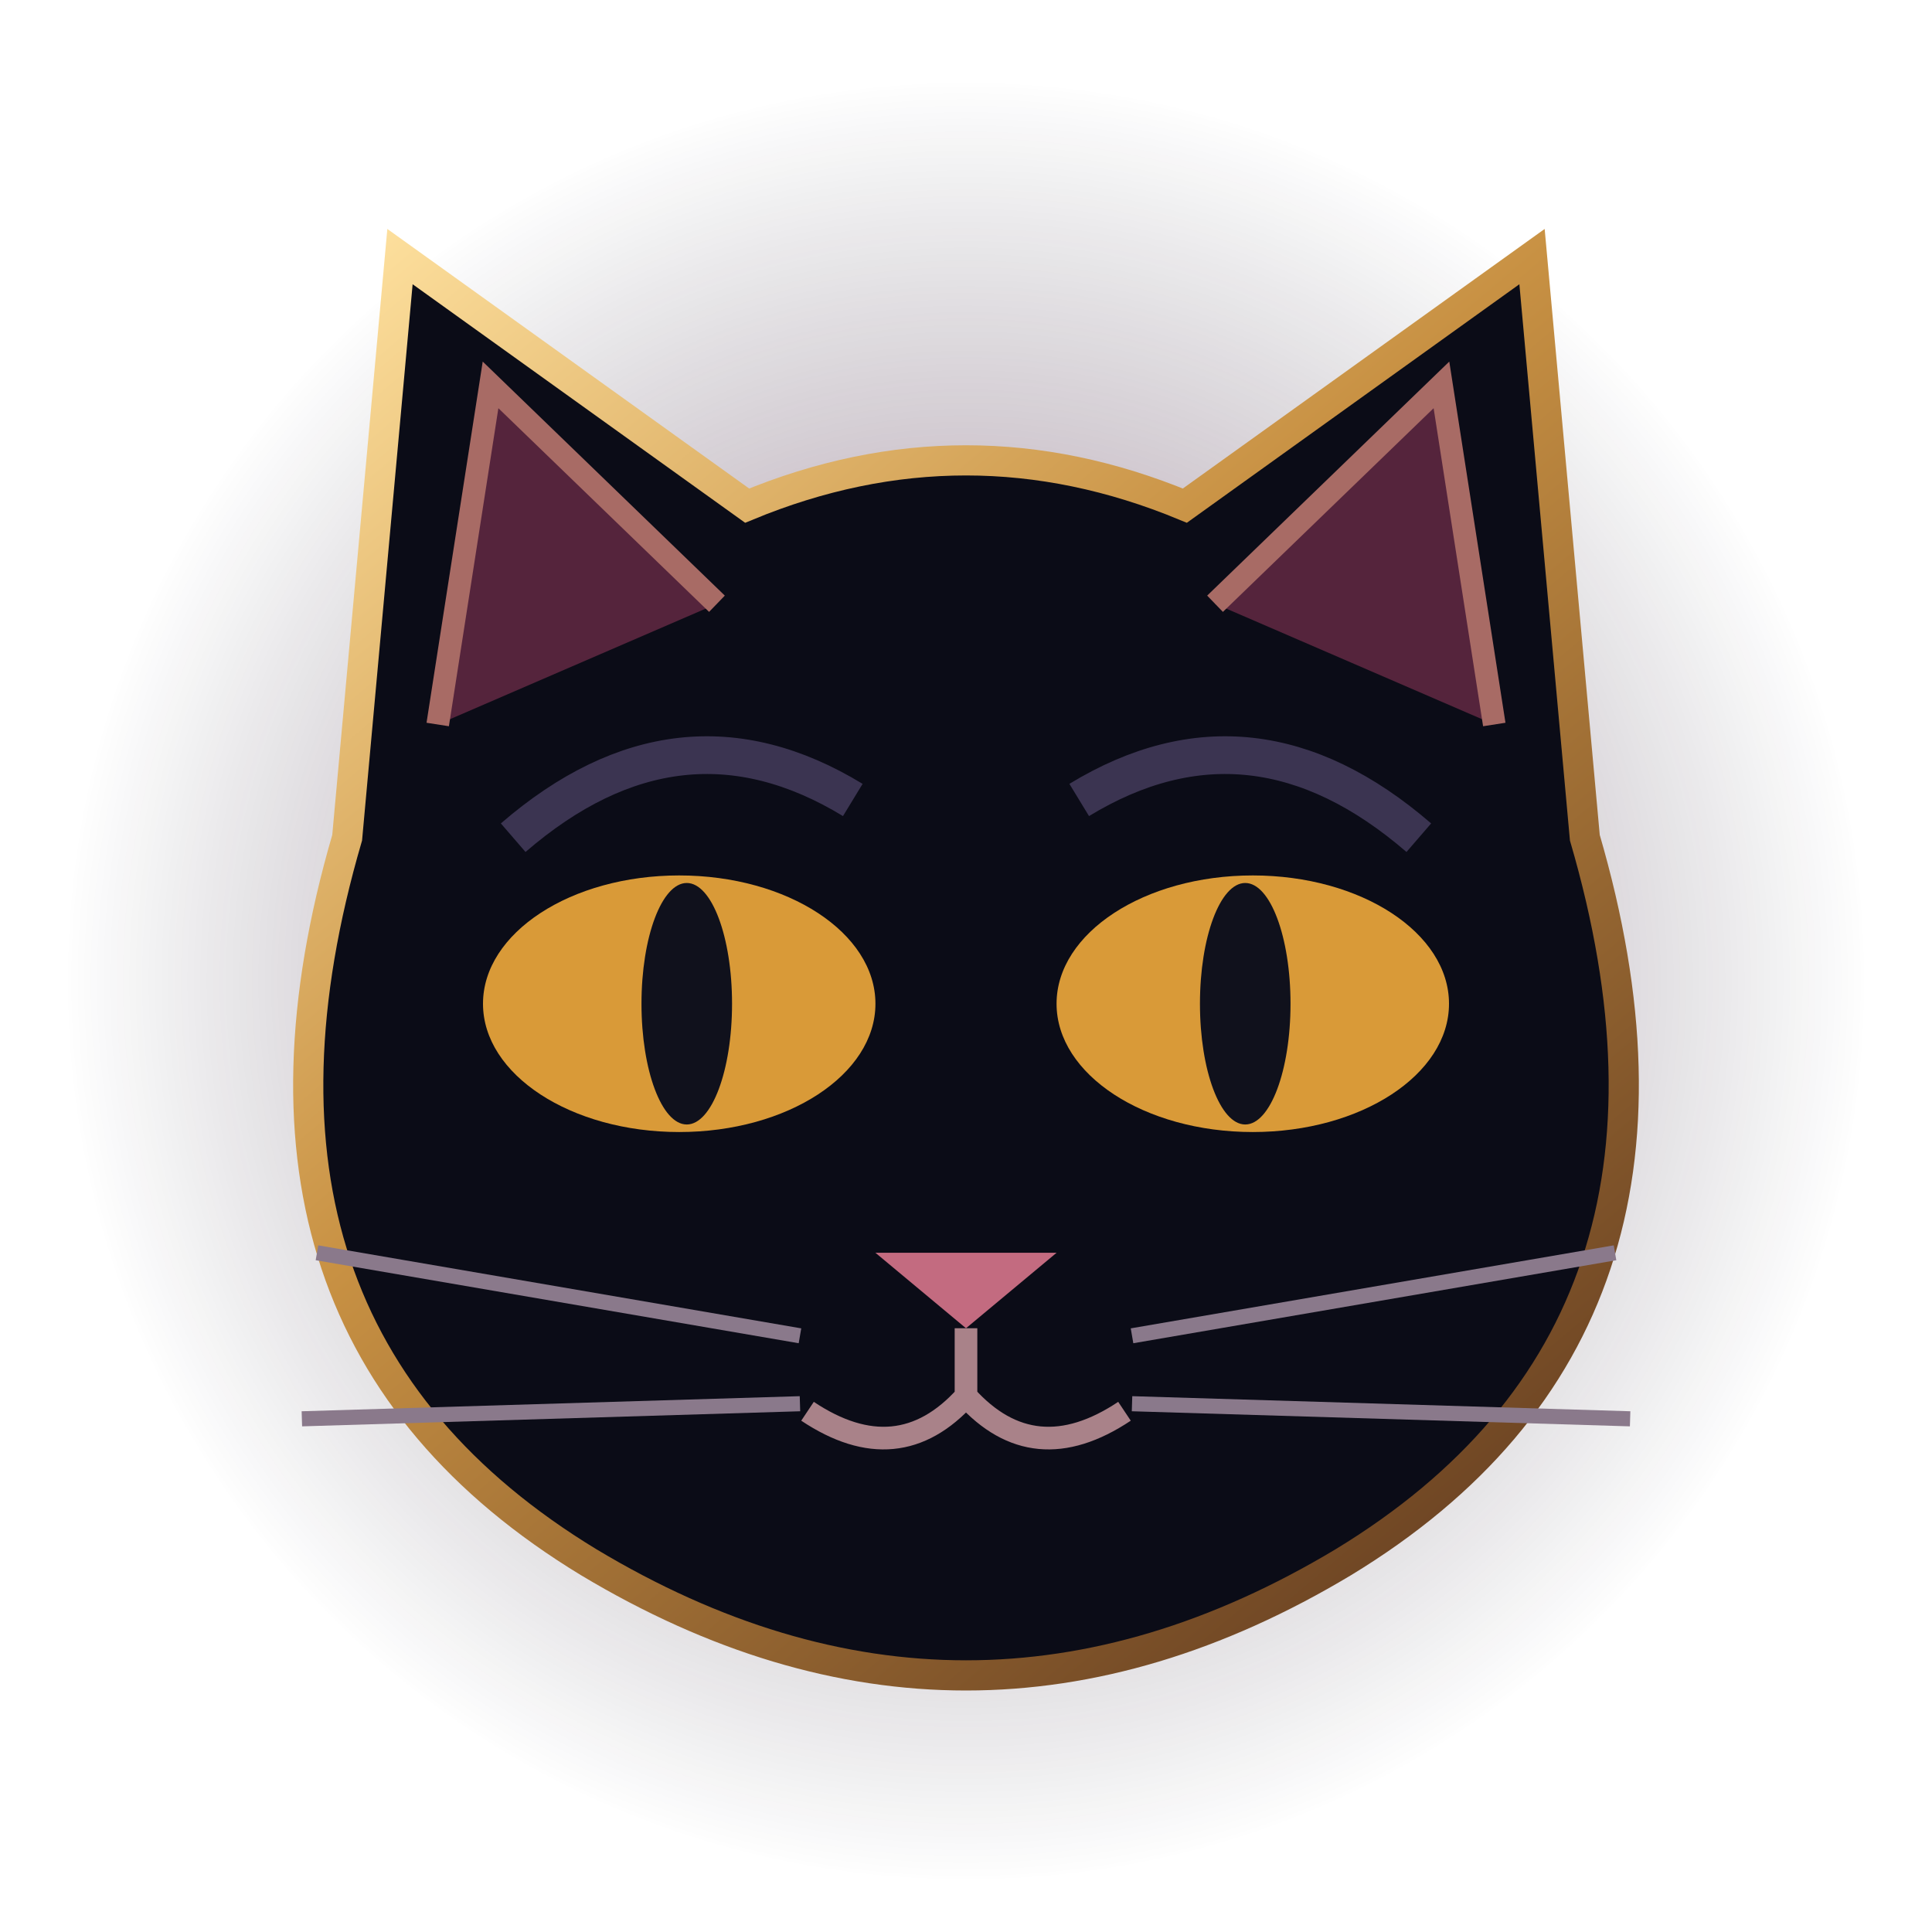
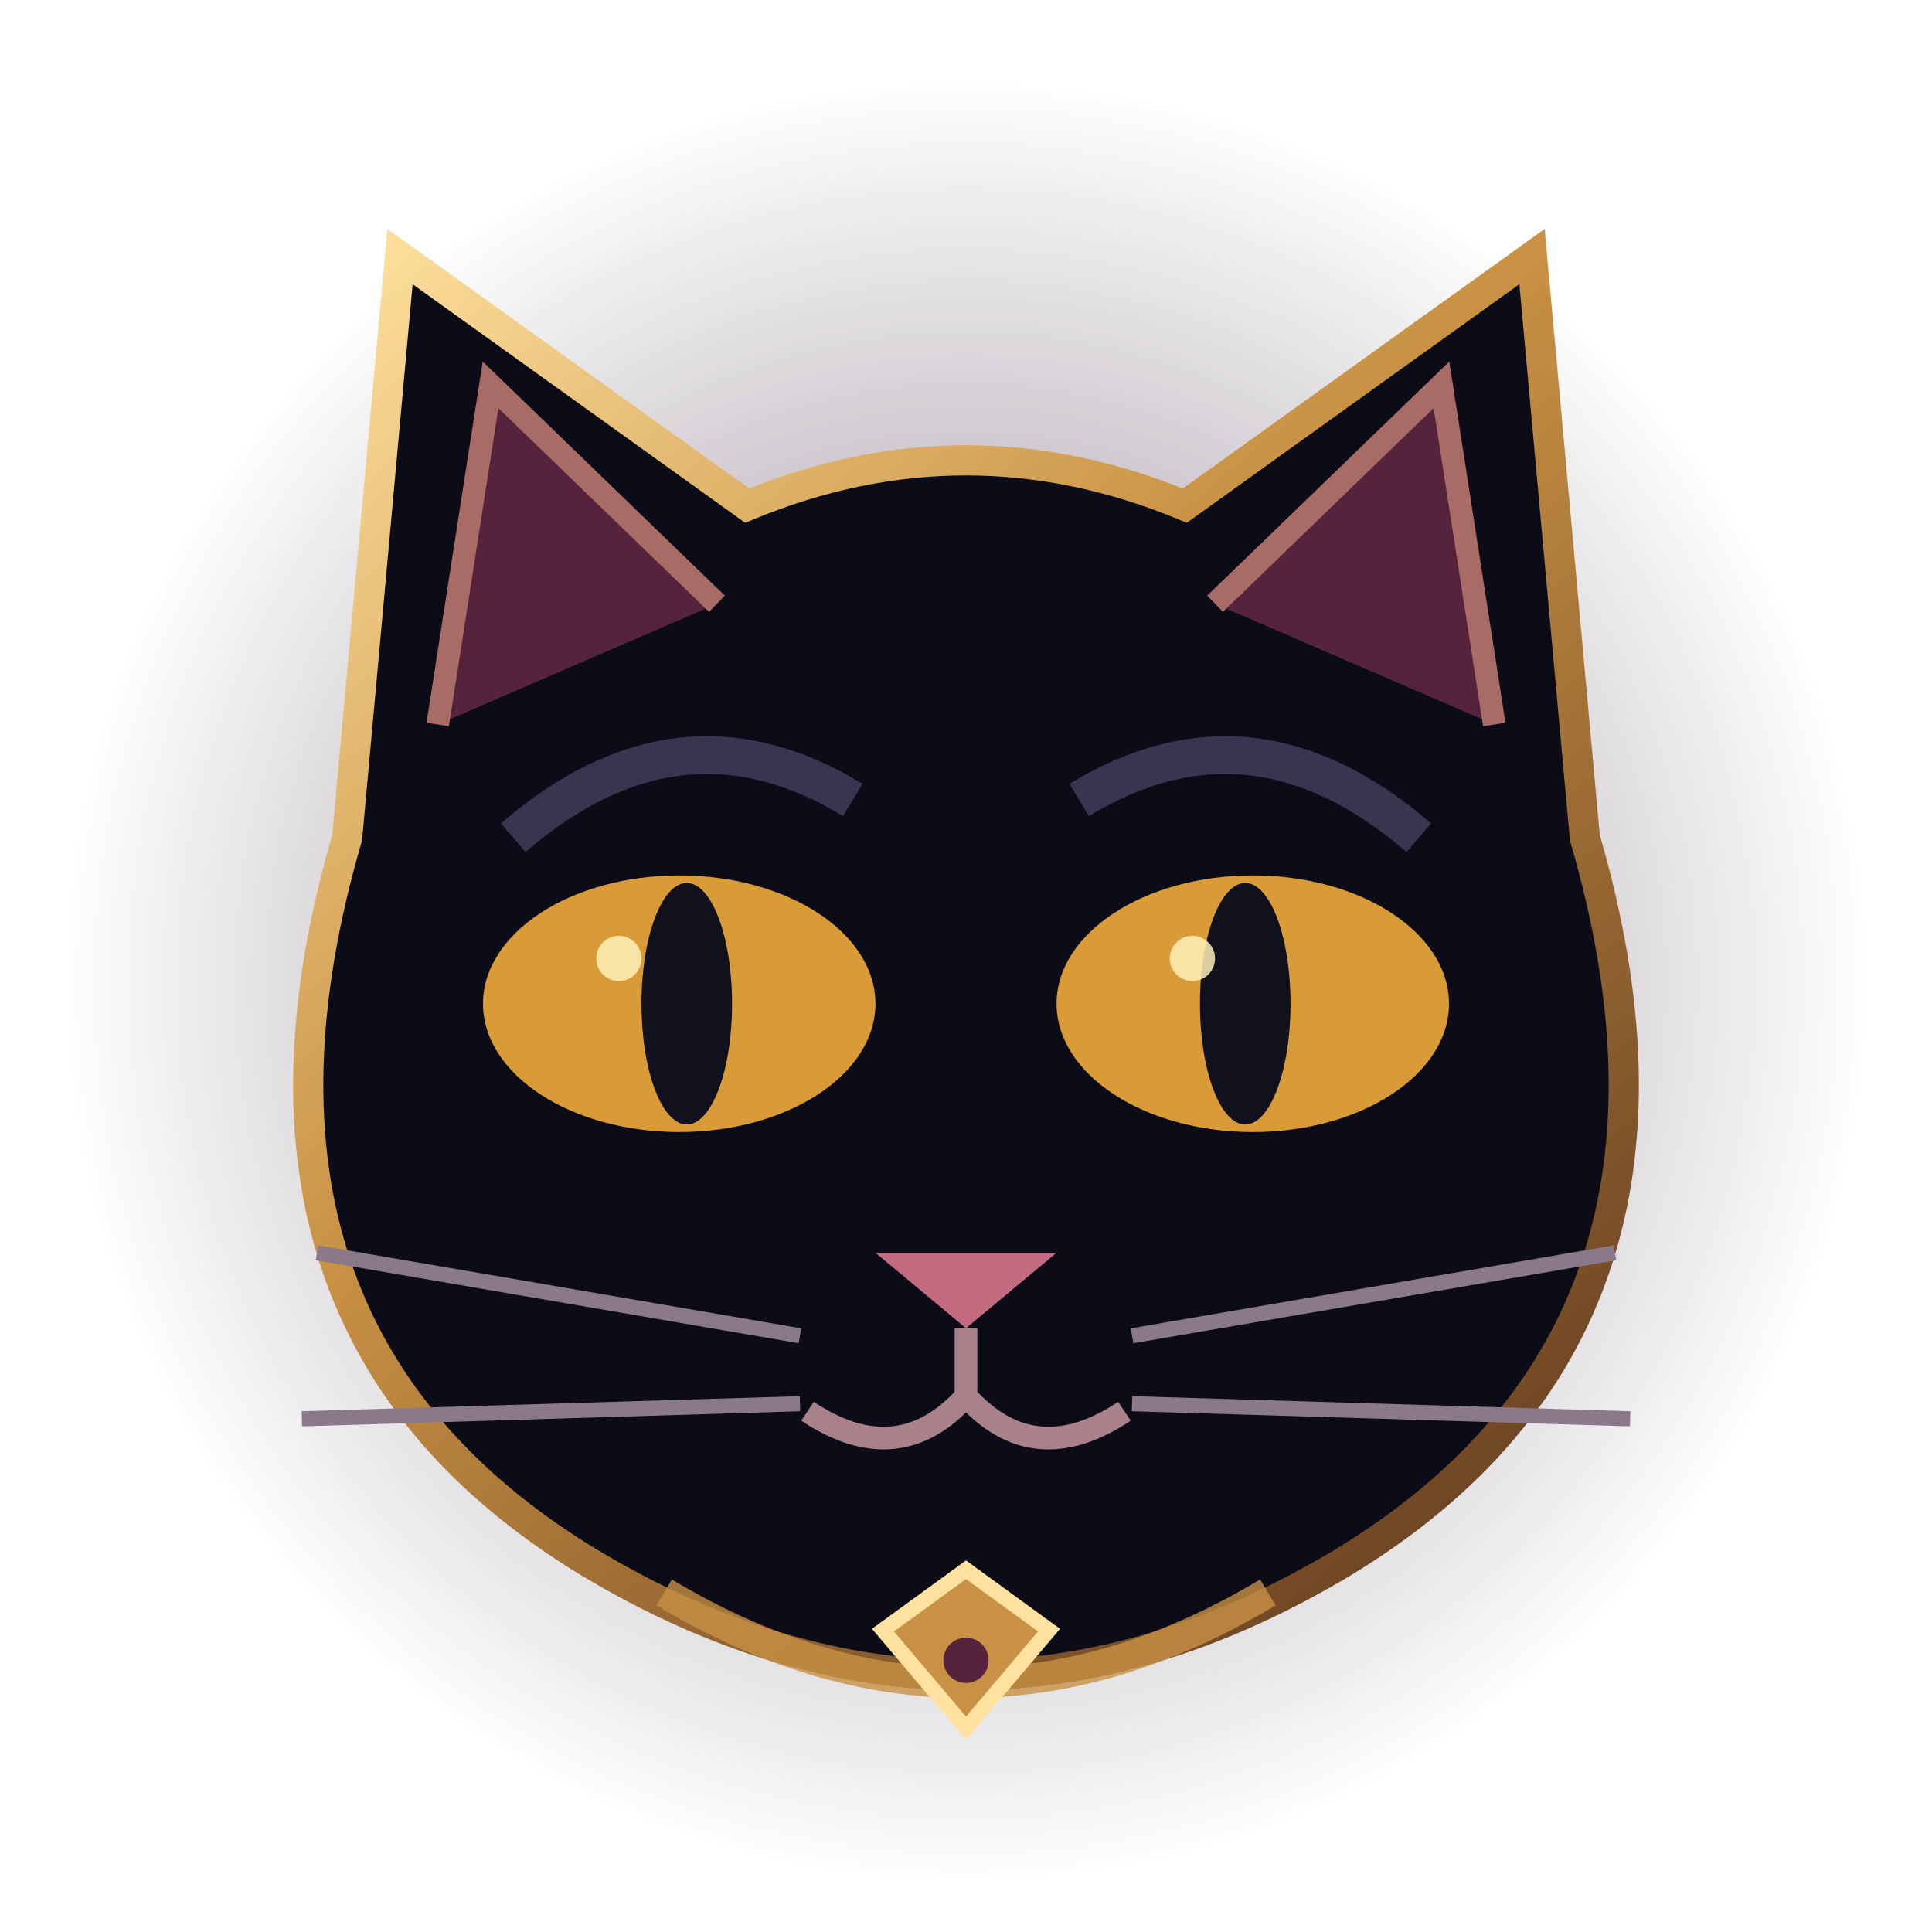
<svg xmlns="http://www.w3.org/2000/svg" width="256" height="256" viewBox="0 0 256 256">
  <defs>
    <radialGradient id="halo">
      <stop stop-color="#7A1E56" stop-opacity=".55" />
      <stop offset="1" stop-color="#080C1A" stop-opacity="0" />
    </radialGradient>
    <linearGradient id="gold" x2=".8" y2="1">
      <stop stop-color="#FFE2A0" />
      <stop offset=".45" stop-color="#C89143" />
      <stop offset="1" stop-color="#694122" />
    </linearGradient>
  </defs>
  <circle cx="128" cy="130" r="119" fill="url(#halo)" />
  <path d="M46 111 53 34 99 67Q128 55 157 67L203 34 210 111Q229 176 178 207Q128 237 78 207Q27 176 46 111Z" fill="#0B0C17" stroke="url(#gold)" stroke-width="4" />
  <path d="M58 96 65 51 95 80M198 96 191 51 161 80" fill="#55243C" stroke="#A86B65" stroke-width="3" />
  <ellipse cx="90" cy="133" rx="26" ry="17" fill="#D99A38" />
  <ellipse cx="166" cy="133" rx="26" ry="17" fill="#D99A38" />
  <ellipse cx="91" cy="133" rx="6" ry="16" fill="#10111C" />
  <ellipse cx="165" cy="133" rx="6" ry="16" fill="#10111C" />
  <path d="m116 166 12 10 12-10Z" fill="#C36B80" />
  <path d="M128 176v9q-9 10-21 2m21-2q9 10 21 2" fill="none" stroke="#A98289" stroke-width="3" />
+   <g fill="#FFF0B9" opacity=".85">
+     <circle cx="82" cy="127" r="3" />
+     <circle cx="158" cy="127" r="3" />
+   </g>
  <path d="M106 177 42 166m64 20-66 2m110-11 64-11m-64 20 66 2" stroke="#8A798B" stroke-width="2" />
  <path d="M68 111q22-19 45-5m30 0q23-14 45 5" fill="none" stroke="#3B3451" stroke-width="5" />
+   <path d="M88 211Q128 235 168 211" fill="none" stroke="#C89143" stroke-width="4" opacity=".8" />
+   <path d="M117 216l11 13 11-13-11-8Z" fill="#C89143" stroke="#FFE2A0" stroke-width="2" />
+   <circle cx="128" cy="220" r="3" fill="#55243C" />
</svg>
